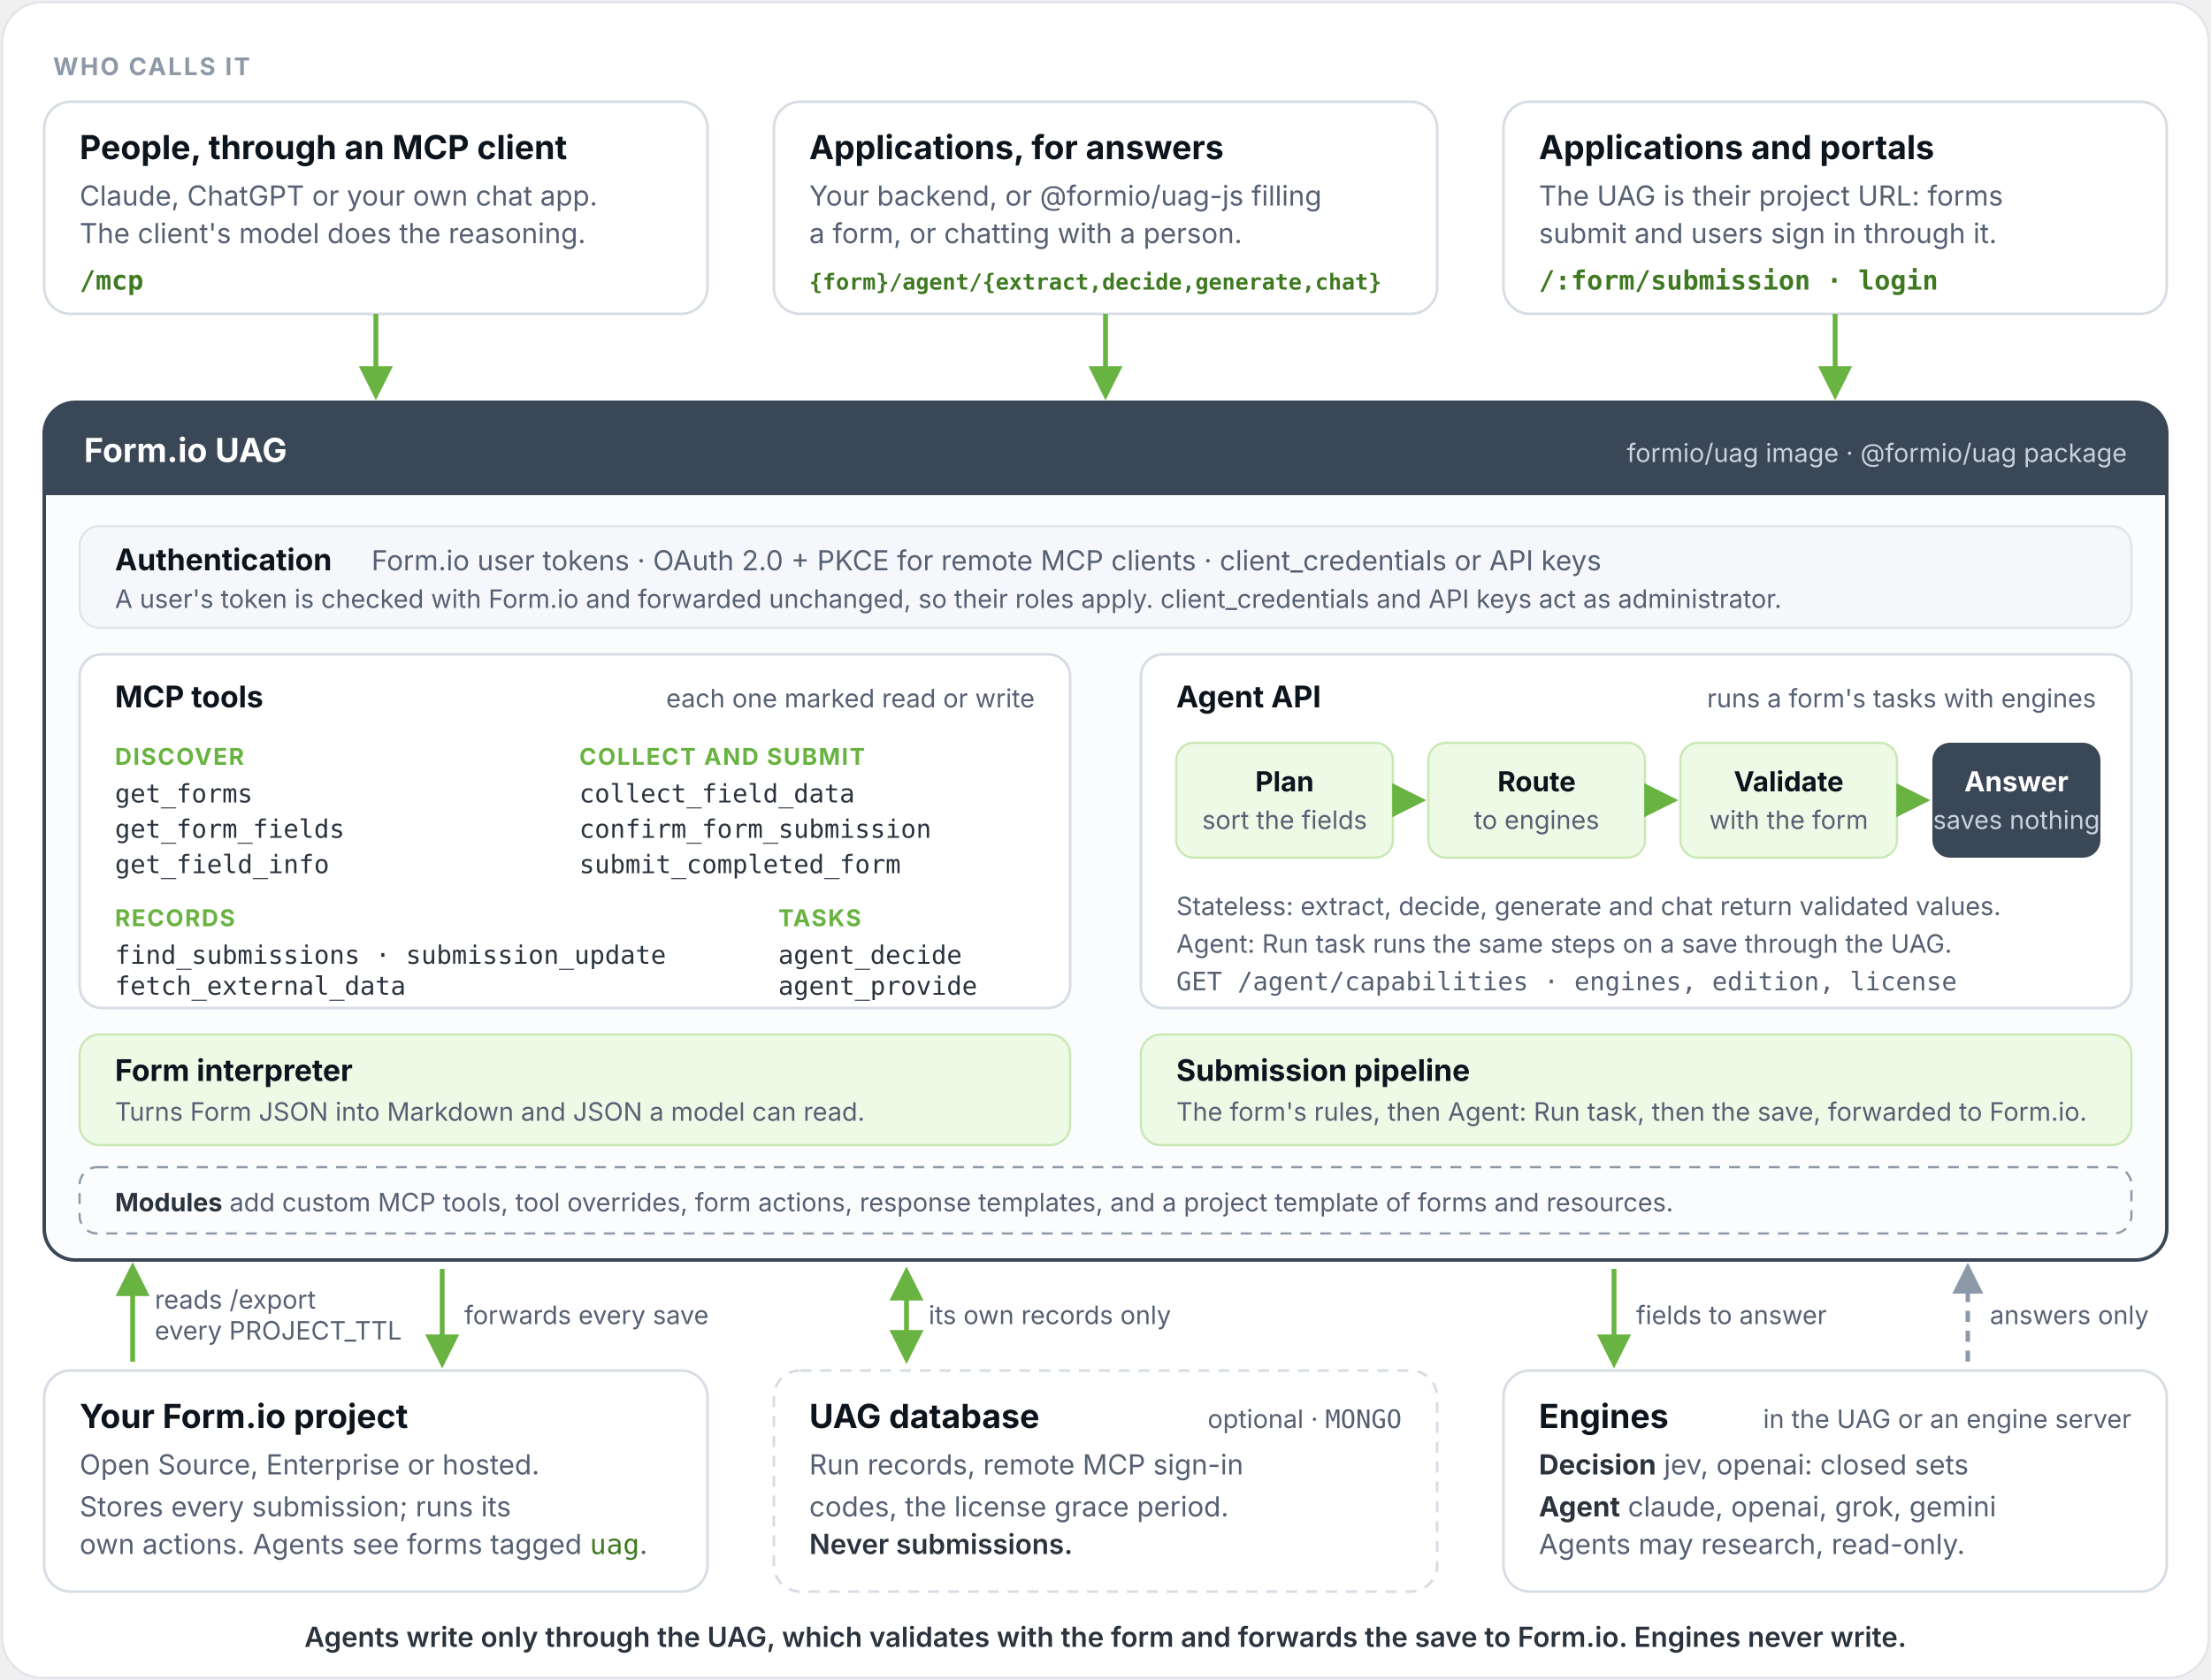
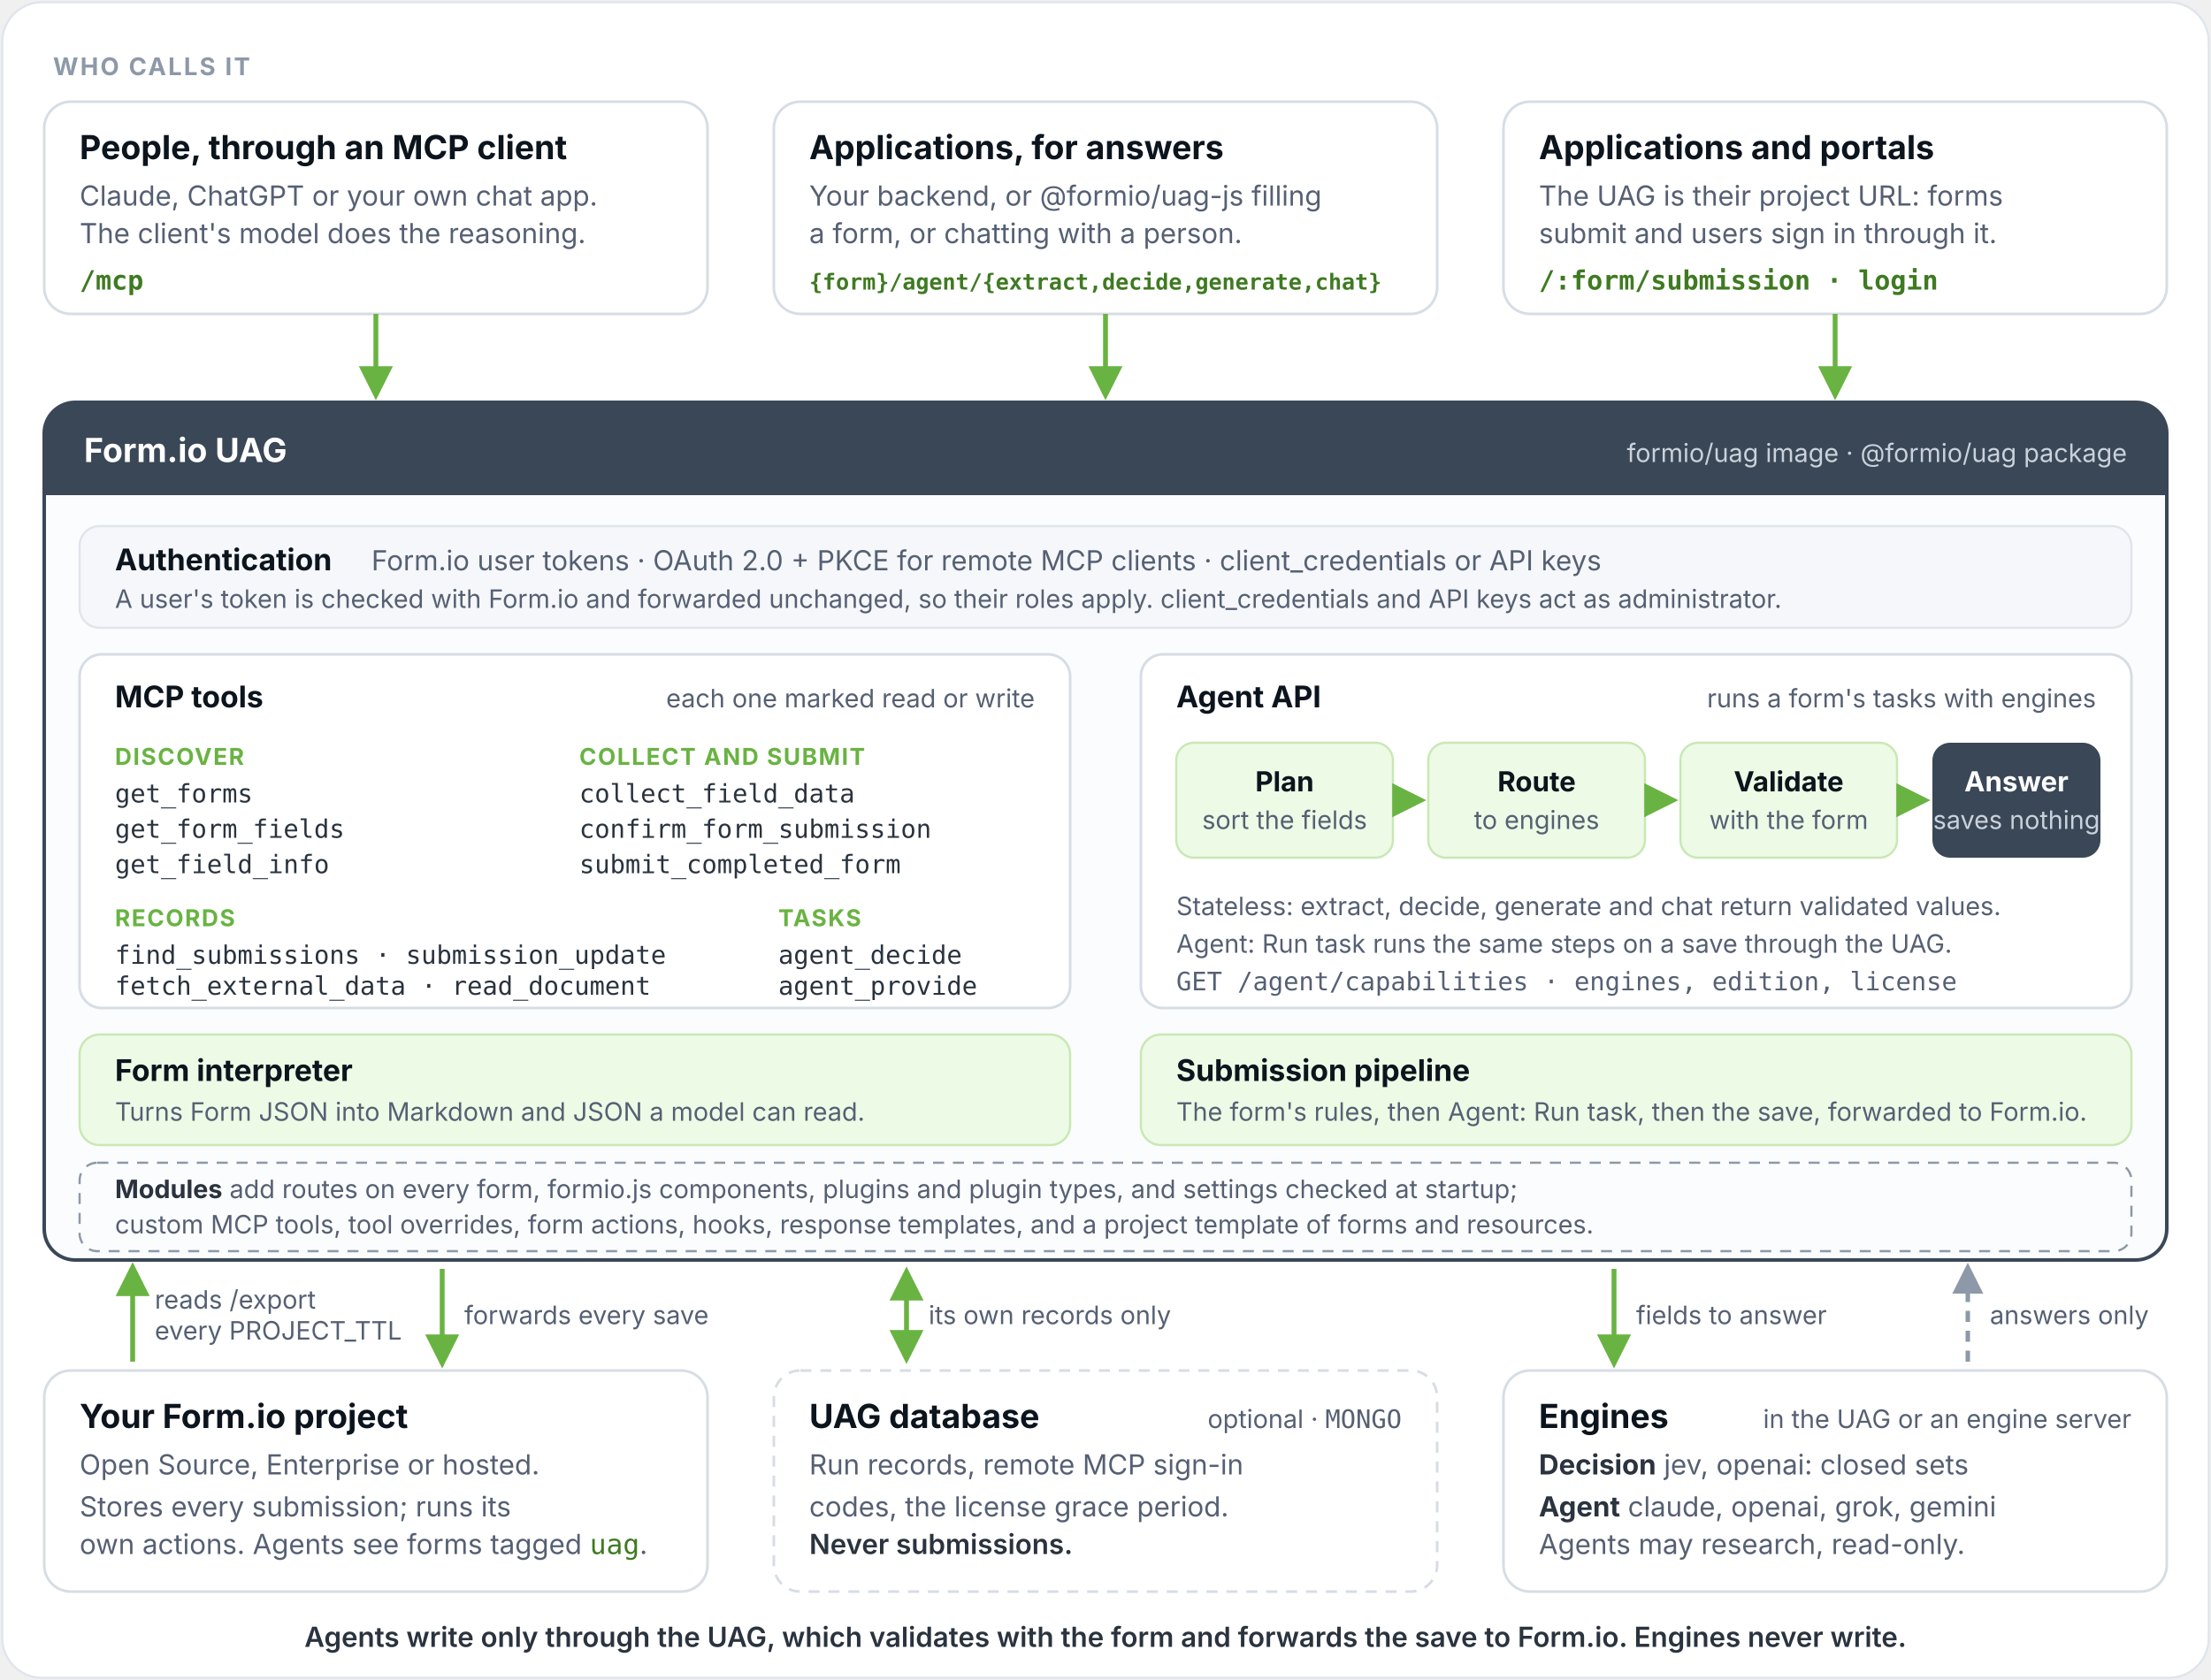
<svg xmlns="http://www.w3.org/2000/svg" viewBox="0 0 1000 760" role="img" aria-labelledby="t d">
  <defs>
    <style>
      text { font-family: Inter, -apple-system, 'Segoe UI', Helvetica, Arial, sans-serif; fill: #0c141d; }
      .mono { font-family: ui-monospace, SFMono-Regular, Menlo, Consolas, monospace; }
      .h { font-size: 15px; font-weight: 700; }
      .h2 { font-size: 13.5px; font-weight: 700; }
      .s { font-size: 12.5px; fill: #566073; }
      .xs { font-size: 11.5px; fill: #566073; }
      .lab { font-size: 11px; font-weight: 700; letter-spacing: .08em; fill: #8d99a8; }
      .ep { font-size: 12px; fill: #3f7a22; font-weight: 600; }
      .tool { font-size: 11.5px; fill: #2a333e; }
      .grp { font-size: 10.5px; font-weight: 700; letter-spacing: .06em; fill: #69b342; }
      .w { fill: #ffffff; }
      .wm { fill: #c9d2dc; }
      .card { fill: #ffffff; stroke: #d7dde5; stroke-width: 1.2; }
      .soft { fill: #f5f7fa; stroke: #e0e5ec; }
      .tint { fill: #edfae6; stroke: #c9e8b4; }
      .flow { stroke: #69b342; stroke-width: 2.2; fill: none; }
      .back { stroke: #8d99a8; stroke-width: 2; fill: none; stroke-dasharray: 5 4; }
    </style>
    <marker id="a" viewBox="0 0 10 10" refX="8" refY="5" markerWidth="7" markerHeight="7" orient="auto-start-reverse">
      <path d="M0 0L10 5L0 10z" fill="#69b342" />
    </marker>
    <marker id="b" viewBox="0 0 10 10" refX="8" refY="5" markerWidth="7" markerHeight="7" orient="auto-start-reverse">
      <path d="M0 0L10 5L0 10z" fill="#8d99a8" />
    </marker>
  </defs>
  <rect x="1" y="1" width="998" height="758" rx="18" fill="#ffffff" stroke="#e0e5ec" />
  <text x="24" y="34" class="lab">WHO CALLS IT</text>
  <rect x="20" y="46" width="300" height="96" rx="12" class="card" />
  <text x="36" y="72" class="h">People, through an MCP client</text>
  <text x="36" y="93" class="s">Claude, ChatGPT or your own chat app.</text>
  <text x="36" y="110" class="s">The client's model does the reasoning.</text>
  <text x="36" y="131" class="mono ep">/mcp</text>
  <rect x="350" y="46" width="300" height="96" rx="12" class="card" />
  <text x="366" y="72" class="h">Applications, for answers</text>
  <text x="366" y="93" class="s">Your backend, or @formio/uag-js filling</text>
  <text x="366" y="110" class="s">a form, or chatting with a person.</text>
  <text x="366" y="131" class="mono ep" style="font-size:10px">{form}/agent/{extract,decide,generate,chat}</text>
  <rect x="680" y="46" width="300" height="96" rx="12" class="card" />
  <text x="696" y="72" class="h">Applications and portals</text>
  <text x="696" y="93" class="s">The UAG is their project URL: forms</text>
  <text x="696" y="110" class="s">submit and users sign in through it.</text>
  <text x="696" y="131" class="mono ep">/:form/submission · login</text>
  <path d="M170 142 V178" class="flow" marker-end="url(#a)" />
  <path d="M500 142 V178" class="flow" marker-end="url(#a)" />
  <path d="M830 142 V178" class="flow" marker-end="url(#a)" />
  <rect x="20" y="182" width="960" height="388" rx="14" fill="#fbfcfd" stroke="#3a4756" stroke-width="1.6" />
  <path d="M20 196 a14 14 0 0 1 14 -14 H966 a14 14 0 0 1 14 14 V224 H20 Z" fill="#3a4756" />
  <text x="38" y="209" class="h w">Form.io UAG</text>
  <text x="962" y="209" text-anchor="end" class="xs wm">formio/uag image · @formio/uag package</text>
  <rect x="36" y="238" width="928" height="46" rx="9" class="soft" />
  <text x="52" y="258" class="h2">Authentication</text>
  <text x="168" y="258" class="s">Form.io user tokens · OAuth 2.0 + PKCE for remote MCP clients · client_credentials or API keys</text>
  <text x="52" y="275" class="xs">A user's token is checked with Form.io and forwarded unchanged, so their roles apply. client_credentials and API keys act as administrator.</text>
  <rect x="36" y="296" width="448" height="160" rx="10" class="card" />
  <text x="52" y="320" class="h2">MCP tools</text>
  <text x="468" y="320" text-anchor="end" class="xs">each one marked read or write</text>
  <text x="52" y="346" class="grp">DISCOVER</text>
  <text x="52" y="363" class="mono tool">get_forms</text>
  <text x="52" y="379" class="mono tool">get_form_fields</text>
  <text x="52" y="395" class="mono tool">get_field_info</text>
  <text x="262" y="346" class="grp">COLLECT AND SUBMIT</text>
  <text x="262" y="363" class="mono tool">collect_field_data</text>
  <text x="262" y="379" class="mono tool">confirm_form_submission</text>
  <text x="262" y="395" class="mono tool">submit_completed_form</text>
  <text x="52" y="419" class="grp">RECORDS</text>
  <text x="52" y="436" class="mono tool">find_submissions · submission_update</text>
-   <text x="52" y="450" class="mono tool">fetch_external_data</text>
+   <text x="52" y="450" class="mono tool">fetch_external_data · read_document</text>
  <text x="352" y="419" class="grp">TASKS</text>
  <text x="352" y="436" class="mono tool">agent_decide</text>
  <text x="352" y="450" class="mono tool">agent_provide</text>
  <rect x="516" y="296" width="448" height="160" rx="10" class="card" />
  <text x="532" y="320" class="h2">Agent API</text>
  <text x="948" y="320" text-anchor="end" class="xs">runs a form's tasks with engines</text>
  <rect x="532" y="336" width="98" height="52" rx="8" class="tint" />
  <text x="581" y="358" text-anchor="middle" class="h2" style="font-size:12.5px">Plan</text>
  <text x="581" y="375" text-anchor="middle" class="xs">sort the fields</text>
  <path d="M632 362 h10" class="flow" marker-end="url(#a)" />
  <rect x="646" y="336" width="98" height="52" rx="8" class="tint" />
  <text x="695" y="358" text-anchor="middle" class="h2" style="font-size:12.5px">Route</text>
  <text x="695" y="375" text-anchor="middle" class="xs">to engines</text>
  <path d="M746 362 h10" class="flow" marker-end="url(#a)" />
  <rect x="760" y="336" width="98" height="52" rx="8" class="tint" />
  <text x="809" y="358" text-anchor="middle" class="h2" style="font-size:12.5px">Validate</text>
  <text x="809" y="375" text-anchor="middle" class="xs">with the form</text>
  <path d="M860 362 h10" class="flow" marker-end="url(#a)" />
  <rect x="874" y="336" width="76" height="52" rx="8" fill="#3a4756" />
  <text x="912" y="358" text-anchor="middle" class="h2 w" style="font-size:12.5px">Answer</text>
  <text x="912" y="375" text-anchor="middle" class="xs wm">saves nothing</text>
  <text x="532" y="414" class="xs">Stateless: extract, decide, generate and chat return validated values.</text>
  <text x="532" y="431" class="xs">Agent: Run task runs the same steps on a save through the UAG.</text>
  <text x="532" y="448" class="mono xs">GET /agent/capabilities · engines, edition, license</text>
  <rect x="36" y="468" width="448" height="50" rx="9" class="tint" />
  <text x="52" y="489" class="h2">Form interpreter</text>
  <text x="52" y="507" class="xs">Turns Form JSON into Markdown and JSON a model can read.</text>
  <rect x="516" y="468" width="448" height="50" rx="9" class="tint" />
  <text x="532" y="489" class="h2">Submission pipeline</text>
  <text x="532" y="507" class="xs">The form's rules, then Agent: Run task, then the save, forwarded to Form.io.</text>
-   <rect x="36" y="528" width="928" height="30" rx="8" fill="none" stroke="#8d99a8" stroke-dasharray="5 4" />
-   <text x="52" y="548" class="xs">
-     <tspan style="font-weight:700;fill:#2a333e">Modules</tspan>  add custom MCP tools, tool overrides, form actions, response templates, and a project template of forms and resources.</text>
+   <rect x="36" y="526" width="928" height="40" rx="8" fill="none" stroke="#8d99a8" stroke-dasharray="5 4" />
+   <text x="52" y="542" class="xs">
+     <tspan style="font-weight:700;fill:#2a333e">Modules</tspan>  add routes on every form, formio.js components, plugins and plugin types, and settings checked at startup;</text>
+   <text x="52" y="558" class="xs">custom MCP tools, tool overrides, form actions, hooks, response templates, and a project template of forms and resources.</text>
  <path d="M60 616 V574" class="flow" marker-end="url(#a)" />
  <text x="70" y="592" class="xs">reads /export</text>
  <text x="70" y="606" class="xs">every PROJECT_TTL</text>
  <path d="M200 574 V616" class="flow" marker-end="url(#a)" />
  <text x="210" y="599" class="xs">forwards every save</text>
  <path d="M410 576 V614" class="flow" marker-start="url(#a)" marker-end="url(#a)" />
  <text x="420" y="599" class="xs">its own records only</text>
  <path d="M730 574 V616" class="flow" marker-end="url(#a)" />
  <text x="740" y="599" class="xs">fields to answer</text>
  <path d="M890 616 V574" class="back" marker-end="url(#b)" />
  <text x="900" y="599" class="xs">answers only</text>
  <rect x="20" y="620" width="300" height="100" rx="12" class="card" />
  <text x="36" y="646" class="h">Your Form.io project</text>
  <text x="36" y="667" class="s">Open Source, Enterprise or hosted.</text>
  <text x="36" y="686" class="s">Stores every submission; runs its</text>
  <text x="36" y="703" class="s">own actions. Agents see forms tagged <tspan class="mono" style="fill:#3f7a22">uag</tspan>.</text>
  <rect x="350" y="620" width="300" height="100" rx="12" class="card" style="stroke-dasharray:5 4" />
  <text x="366" y="646" class="h">UAG database</text>
  <text x="634" y="646" text-anchor="end" class="xs">optional · <tspan class="mono">MONGO</tspan>
  </text>
  <text x="366" y="667" class="s">Run records, remote MCP sign-in</text>
  <text x="366" y="686" class="s">codes, the license grace period.</text>
  <text x="366" y="703" class="s" style="font-weight:600;fill:#2a333e">Never submissions.</text>
  <rect x="680" y="620" width="300" height="100" rx="12" class="card" />
  <text x="696" y="646" class="h">Engines</text>
  <text x="964" y="646" text-anchor="end" class="xs">in the UAG or an engine server</text>
  <text x="696" y="667" class="s">
    <tspan style="font-weight:700;fill:#2a333e">Decision</tspan>  jev, openai: closed sets</text>
  <text x="696" y="686" class="s">
    <tspan style="font-weight:700;fill:#2a333e">Agent</tspan>  claude, openai, grok, gemini</text>
  <text x="696" y="703" class="s">Agents may research, read-only.</text>
  <text x="500" y="745" text-anchor="middle" class="s" style="font-weight:600;fill:#2a333e">Agents write only through the UAG, which validates with the form and forwards the save to Form.io. Engines never write.</text>
</svg>
